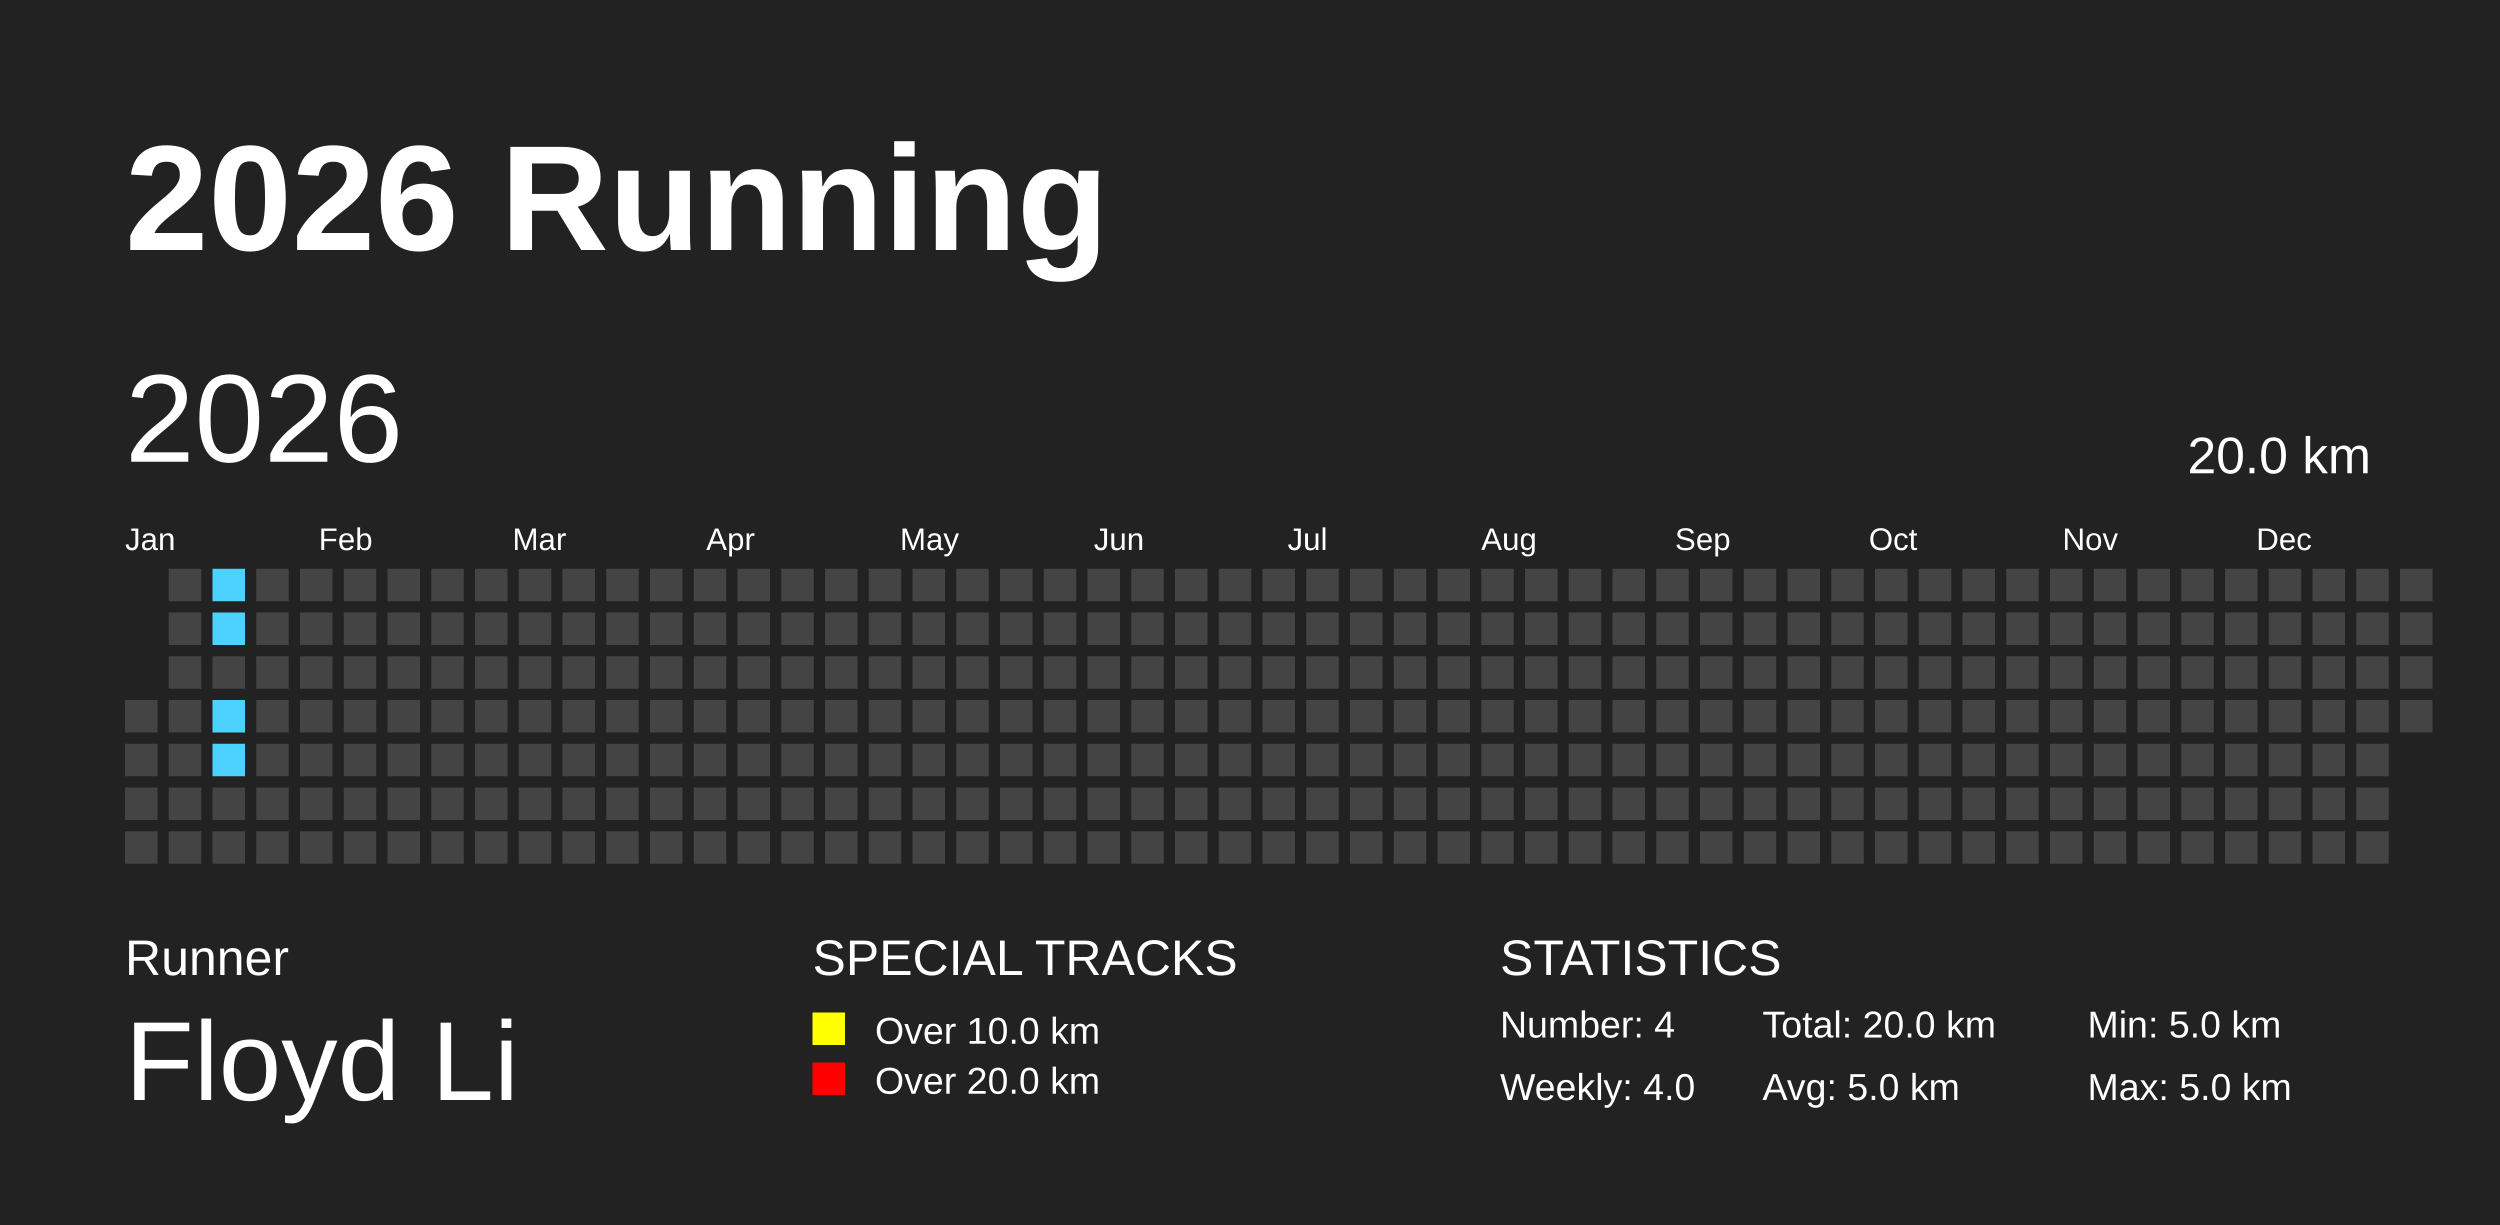
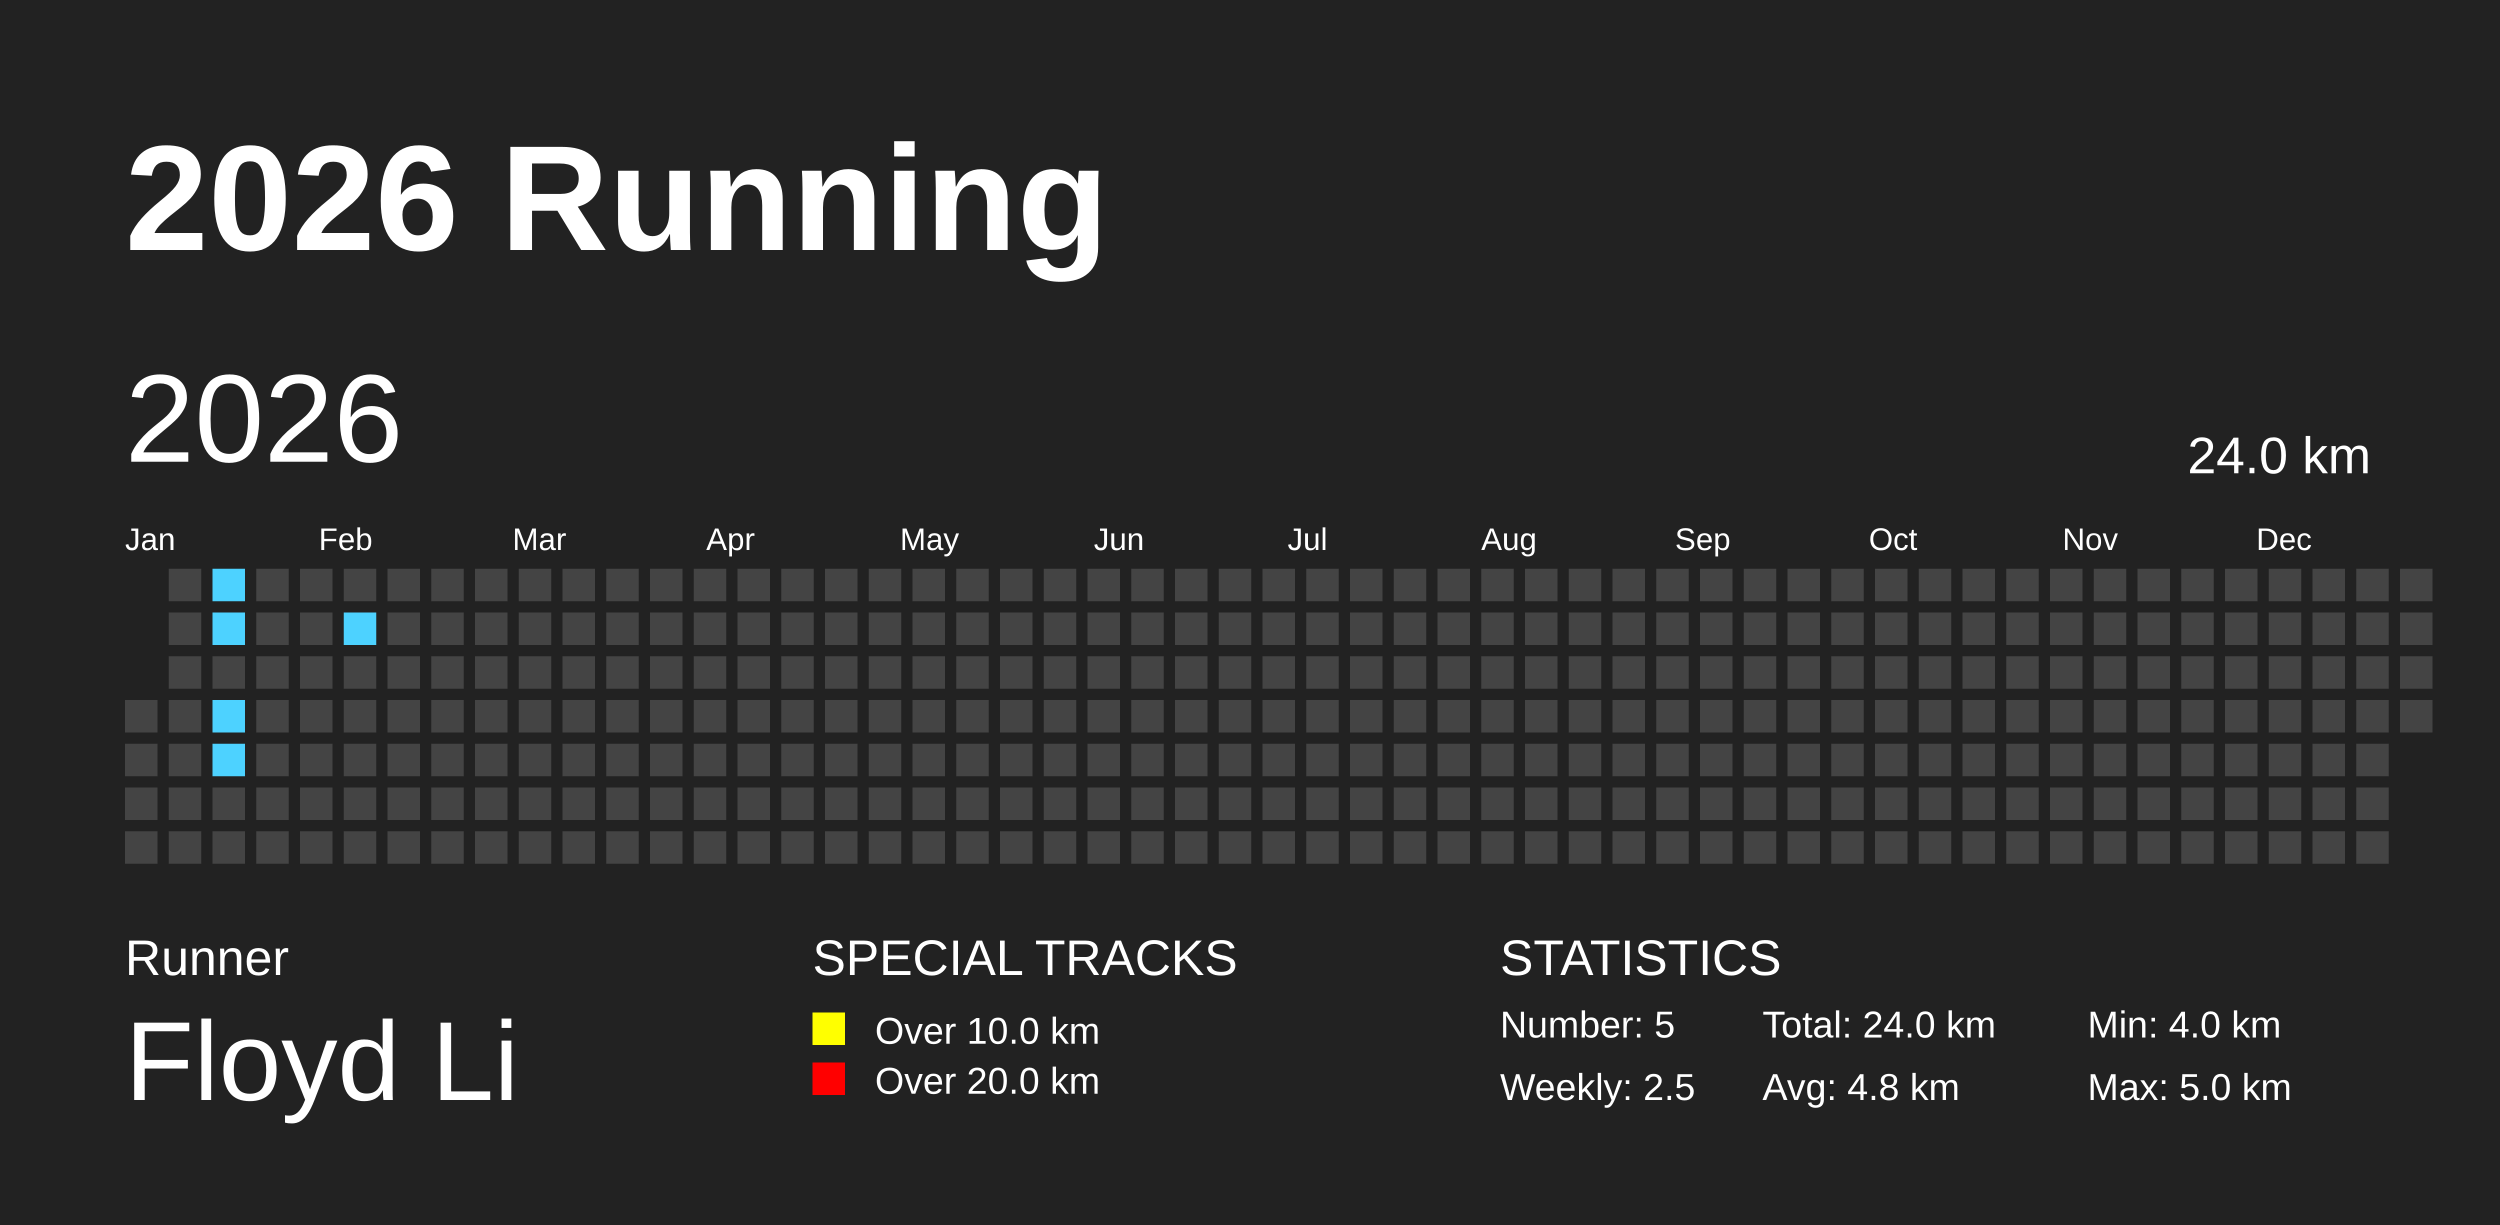
<svg xmlns="http://www.w3.org/2000/svg" baseProfile="full" height="98mm" version="1.1" viewBox="0,0,200,98" width="200mm">
  <defs />
  <rect fill="#222222" height="98" width="200" x="0" y="0" />
  <text fill="#FFFFFF" style="font-size:12px; font-family:Arial; font-weight:bold;" x="10" y="20">2026 Running</text>
  <text fill="#FFFFFF" style="font-size:4px; font-family:Arial" x="10" y="78">Runner</text>
  <text fill="#FFFFFF" style="font-size:9px; font-family:Arial" x="10" y="88">Floyd Li</text>
  <text fill="#FFFFFF" style="font-size:4px; font-family:Arial" x="65" y="78">SPECIAL TRACKS</text>
  <rect fill="yellow" height="2.6" width="2.6" x="65" y="81" />
  <text fill="#FFFFFF" style="font-size:3px; font-family:Arial" x="70" y="83.5">Over 10.0 km</text>
  <rect fill="red" height="2.6" width="2.6" x="65" y="85" />
  <text fill="#FFFFFF" style="font-size:3px; font-family:Arial" x="70" y="87.5">Over 20.0 km</text>
  <text fill="#FFFFFF" style="font-size:4px; font-family:Arial" x="120" y="78">STATISTICS</text>
-   <text fill="#FFFFFF" style="font-size:3px; font-family:Arial" x="120" y="83">Number: 4</text>
-   <text fill="#FFFFFF" style="font-size:3px; font-family:Arial" x="120" y="88">Weekly: 4.0</text>
-   <text fill="#FFFFFF" style="font-size:3px; font-family:Arial" x="141" y="83">Total: 20.0 km</text>
-   <text fill="#FFFFFF" style="font-size:3px; font-family:Arial" x="141" y="88">Avg: 5.0 km</text>
-   <text fill="#FFFFFF" style="font-size:3px; font-family:Arial" x="167" y="83">Min: 5.0 km</text>
+   <text fill="#FFFFFF" style="font-size:3px; font-family:Arial" x="120" y="83">Number: 5</text>
+   <text fill="#FFFFFF" style="font-size:3px; font-family:Arial" x="120" y="88">Weekly: 2.5</text>
+   <text fill="#FFFFFF" style="font-size:3px; font-family:Arial" x="141" y="83">Total: 24.0 km</text>
+   <text fill="#FFFFFF" style="font-size:3px; font-family:Arial" x="141" y="88">Avg: 4.8 km</text>
+   <text fill="#FFFFFF" style="font-size:3px; font-family:Arial" x="167" y="83">Min: 4.0 km</text>
  <text fill="#FFFFFF" style="font-size:3px; font-family:Arial" x="167" y="88">Max: 5.0 km</text>
  <text dominant-baseline="hanging" fill="#FFFFFF" style="font-size:10.0px; font-family:Arial;" x="10" y="30">2026</text>
-   <text dominant-baseline="hanging" fill="#FFFFFF" style="font-size:4.125px; font-family:Arial;" x="175" y="35">20.0 km</text>
+   <text dominant-baseline="hanging" fill="#FFFFFF" style="font-size:4.125px; font-family:Arial;" x="175" y="35">24.0 km</text>
  <text fill="#FFFFFF" style="font-size:2.5px; font-family:Arial" x="10.0" y="44">Jan</text>
  <text fill="#FFFFFF" style="font-size:2.5px; font-family:Arial" x="25.5" y="44">Feb</text>
  <text fill="#FFFFFF" style="font-size:2.5px; font-family:Arial" x="41.0" y="44">Mar</text>
  <text fill="#FFFFFF" style="font-size:2.5px; font-family:Arial" x="56.5" y="44">Apr</text>
  <text fill="#FFFFFF" style="font-size:2.5px; font-family:Arial" x="72.0" y="44">May</text>
  <text fill="#FFFFFF" style="font-size:2.5px; font-family:Arial" x="87.5" y="44">Jun</text>
  <text fill="#FFFFFF" style="font-size:2.5px; font-family:Arial" x="103.0" y="44">Jul</text>
  <text fill="#FFFFFF" style="font-size:2.5px; font-family:Arial" x="118.5" y="44">Aug</text>
  <text fill="#FFFFFF" style="font-size:2.5px; font-family:Arial" x="134.0" y="44">Sep</text>
  <text fill="#FFFFFF" style="font-size:2.5px; font-family:Arial" x="149.5" y="44">Oct</text>
  <text fill="#FFFFFF" style="font-size:2.5px; font-family:Arial" x="165.0" y="44">Nov</text>
  <text fill="#FFFFFF" style="font-size:2.5px; font-family:Arial" x="180.5" y="44">Dec</text>
  <rect fill="#444444" height="2.6" width="2.6" x="10.0" y="56.0" />
  <rect fill="#444444" height="2.6" width="2.6" x="10.0" y="59.5" />
  <rect fill="#444444" height="2.6" width="2.6" x="10.0" y="63.0" />
  <rect fill="#444444" height="2.6" width="2.6" x="10.0" y="66.5" />
  <rect fill="#444444" height="2.6" width="2.6" x="13.5" y="45.5" />
  <rect fill="#444444" height="2.6" width="2.6" x="13.5" y="49.0" />
  <rect fill="#444444" height="2.6" width="2.6" x="13.5" y="52.5" />
  <rect fill="#444444" height="2.6" width="2.6" x="13.5" y="56.0" />
  <rect fill="#444444" height="2.6" width="2.6" x="13.5" y="59.5" />
  <rect fill="#444444" height="2.6" width="2.6" x="13.5" y="63.0" />
  <rect fill="#444444" height="2.6" width="2.6" x="13.5" y="66.5" />
  <rect fill="#4DD2FF" height="2.6" width="2.6" x="17.0" y="45.5" />
  <rect fill="#4DD2FF" height="2.6" width="2.6" x="17.0" y="49.0" />
  <rect fill="#444444" height="2.6" width="2.6" x="17.0" y="52.5" />
  <rect fill="#4DD2FF" height="2.6" width="2.6" x="17.0" y="56.0" />
  <rect fill="#4DD2FF" height="2.6" width="2.6" x="17.0" y="59.5" />
  <rect fill="#444444" height="2.6" width="2.6" x="17.0" y="63.0" />
  <rect fill="#444444" height="2.6" width="2.6" x="17.0" y="66.5" />
  <rect fill="#444444" height="2.6" width="2.6" x="20.5" y="45.5" />
  <rect fill="#444444" height="2.6" width="2.6" x="20.5" y="49.0" />
  <rect fill="#444444" height="2.6" width="2.6" x="20.5" y="52.5" />
  <rect fill="#444444" height="2.6" width="2.6" x="20.5" y="56.0" />
  <rect fill="#444444" height="2.6" width="2.6" x="20.5" y="59.5" />
  <rect fill="#444444" height="2.6" width="2.6" x="20.5" y="63.0" />
  <rect fill="#444444" height="2.6" width="2.6" x="20.5" y="66.5" />
  <rect fill="#444444" height="2.6" width="2.6" x="24.0" y="45.5" />
  <rect fill="#444444" height="2.6" width="2.6" x="24.0" y="49.0" />
  <rect fill="#444444" height="2.6" width="2.6" x="24.0" y="52.5" />
  <rect fill="#444444" height="2.6" width="2.6" x="24.0" y="56.0" />
  <rect fill="#444444" height="2.6" width="2.6" x="24.0" y="59.5" />
  <rect fill="#444444" height="2.6" width="2.6" x="24.0" y="63.0" />
  <rect fill="#444444" height="2.6" width="2.6" x="24.0" y="66.5" />
  <rect fill="#444444" height="2.6" width="2.6" x="27.5" y="45.5" />
-   <rect fill="#444444" height="2.6" width="2.6" x="27.5" y="49.0" />
+   <rect fill="#4DD2FF" height="2.6" width="2.6" x="27.5" y="49.0" />
  <rect fill="#444444" height="2.6" width="2.6" x="27.5" y="52.5" />
  <rect fill="#444444" height="2.6" width="2.6" x="27.5" y="56.0" />
  <rect fill="#444444" height="2.6" width="2.6" x="27.5" y="59.5" />
  <rect fill="#444444" height="2.6" width="2.6" x="27.5" y="63.0" />
  <rect fill="#444444" height="2.6" width="2.6" x="27.5" y="66.5" />
  <rect fill="#444444" height="2.6" width="2.6" x="31.0" y="45.5" />
  <rect fill="#444444" height="2.6" width="2.6" x="31.0" y="49.0" />
  <rect fill="#444444" height="2.6" width="2.6" x="31.0" y="52.5" />
  <rect fill="#444444" height="2.6" width="2.6" x="31.0" y="56.0" />
  <rect fill="#444444" height="2.6" width="2.6" x="31.0" y="59.5" />
  <rect fill="#444444" height="2.6" width="2.6" x="31.0" y="63.0" />
  <rect fill="#444444" height="2.6" width="2.6" x="31.0" y="66.5" />
  <rect fill="#444444" height="2.6" width="2.6" x="34.5" y="45.5" />
  <rect fill="#444444" height="2.6" width="2.6" x="34.5" y="49.0" />
  <rect fill="#444444" height="2.6" width="2.6" x="34.5" y="52.5" />
  <rect fill="#444444" height="2.6" width="2.6" x="34.5" y="56.0" />
  <rect fill="#444444" height="2.6" width="2.6" x="34.5" y="59.5" />
  <rect fill="#444444" height="2.6" width="2.6" x="34.5" y="63.0" />
  <rect fill="#444444" height="2.6" width="2.6" x="34.5" y="66.5" />
  <rect fill="#444444" height="2.6" width="2.6" x="38.0" y="45.5" />
  <rect fill="#444444" height="2.6" width="2.6" x="38.0" y="49.0" />
  <rect fill="#444444" height="2.6" width="2.6" x="38.0" y="52.5" />
  <rect fill="#444444" height="2.6" width="2.6" x="38.0" y="56.0" />
  <rect fill="#444444" height="2.6" width="2.6" x="38.0" y="59.5" />
  <rect fill="#444444" height="2.6" width="2.6" x="38.0" y="63.0" />
  <rect fill="#444444" height="2.6" width="2.6" x="38.0" y="66.5" />
  <rect fill="#444444" height="2.6" width="2.6" x="41.5" y="45.5" />
  <rect fill="#444444" height="2.6" width="2.6" x="41.5" y="49.0" />
  <rect fill="#444444" height="2.6" width="2.6" x="41.5" y="52.5" />
  <rect fill="#444444" height="2.6" width="2.6" x="41.5" y="56.0" />
  <rect fill="#444444" height="2.6" width="2.6" x="41.5" y="59.5" />
  <rect fill="#444444" height="2.6" width="2.6" x="41.5" y="63.0" />
  <rect fill="#444444" height="2.6" width="2.6" x="41.5" y="66.5" />
  <rect fill="#444444" height="2.6" width="2.6" x="45.0" y="45.5" />
  <rect fill="#444444" height="2.6" width="2.6" x="45.0" y="49.0" />
  <rect fill="#444444" height="2.6" width="2.6" x="45.0" y="52.5" />
  <rect fill="#444444" height="2.6" width="2.6" x="45.0" y="56.0" />
  <rect fill="#444444" height="2.6" width="2.6" x="45.0" y="59.5" />
  <rect fill="#444444" height="2.6" width="2.6" x="45.0" y="63.0" />
  <rect fill="#444444" height="2.6" width="2.6" x="45.0" y="66.5" />
  <rect fill="#444444" height="2.6" width="2.6" x="48.5" y="45.5" />
  <rect fill="#444444" height="2.6" width="2.6" x="48.5" y="49.0" />
  <rect fill="#444444" height="2.6" width="2.6" x="48.5" y="52.5" />
  <rect fill="#444444" height="2.6" width="2.6" x="48.5" y="56.0" />
  <rect fill="#444444" height="2.6" width="2.6" x="48.5" y="59.5" />
  <rect fill="#444444" height="2.6" width="2.6" x="48.5" y="63.0" />
  <rect fill="#444444" height="2.6" width="2.6" x="48.5" y="66.5" />
  <rect fill="#444444" height="2.6" width="2.6" x="52.0" y="45.5" />
  <rect fill="#444444" height="2.6" width="2.6" x="52.0" y="49.0" />
  <rect fill="#444444" height="2.6" width="2.6" x="52.0" y="52.5" />
  <rect fill="#444444" height="2.6" width="2.6" x="52.0" y="56.0" />
  <rect fill="#444444" height="2.6" width="2.6" x="52.0" y="59.5" />
  <rect fill="#444444" height="2.6" width="2.6" x="52.0" y="63.0" />
  <rect fill="#444444" height="2.6" width="2.6" x="52.0" y="66.5" />
  <rect fill="#444444" height="2.6" width="2.6" x="55.5" y="45.5" />
  <rect fill="#444444" height="2.6" width="2.6" x="55.5" y="49.0" />
  <rect fill="#444444" height="2.6" width="2.6" x="55.5" y="52.5" />
  <rect fill="#444444" height="2.6" width="2.6" x="55.5" y="56.0" />
  <rect fill="#444444" height="2.6" width="2.6" x="55.5" y="59.5" />
  <rect fill="#444444" height="2.6" width="2.6" x="55.5" y="63.0" />
  <rect fill="#444444" height="2.6" width="2.6" x="55.5" y="66.5" />
  <rect fill="#444444" height="2.6" width="2.6" x="59.0" y="45.5" />
  <rect fill="#444444" height="2.6" width="2.6" x="59.0" y="49.0" />
  <rect fill="#444444" height="2.6" width="2.6" x="59.0" y="52.5" />
  <rect fill="#444444" height="2.6" width="2.6" x="59.0" y="56.0" />
  <rect fill="#444444" height="2.6" width="2.6" x="59.0" y="59.5" />
  <rect fill="#444444" height="2.6" width="2.6" x="59.0" y="63.0" />
  <rect fill="#444444" height="2.6" width="2.6" x="59.0" y="66.5" />
  <rect fill="#444444" height="2.6" width="2.6" x="62.5" y="45.5" />
  <rect fill="#444444" height="2.6" width="2.6" x="62.5" y="49.0" />
  <rect fill="#444444" height="2.6" width="2.6" x="62.5" y="52.5" />
  <rect fill="#444444" height="2.6" width="2.6" x="62.5" y="56.0" />
  <rect fill="#444444" height="2.6" width="2.6" x="62.5" y="59.5" />
  <rect fill="#444444" height="2.6" width="2.6" x="62.5" y="63.0" />
  <rect fill="#444444" height="2.6" width="2.6" x="62.5" y="66.5" />
  <rect fill="#444444" height="2.6" width="2.6" x="66.0" y="45.5" />
  <rect fill="#444444" height="2.6" width="2.6" x="66.0" y="49.0" />
  <rect fill="#444444" height="2.6" width="2.6" x="66.0" y="52.5" />
  <rect fill="#444444" height="2.6" width="2.6" x="66.0" y="56.0" />
  <rect fill="#444444" height="2.6" width="2.6" x="66.0" y="59.5" />
  <rect fill="#444444" height="2.6" width="2.6" x="66.0" y="63.0" />
  <rect fill="#444444" height="2.6" width="2.6" x="66.0" y="66.5" />
  <rect fill="#444444" height="2.6" width="2.6" x="69.5" y="45.5" />
  <rect fill="#444444" height="2.6" width="2.6" x="69.5" y="49.0" />
  <rect fill="#444444" height="2.6" width="2.6" x="69.5" y="52.5" />
  <rect fill="#444444" height="2.6" width="2.6" x="69.5" y="56.0" />
  <rect fill="#444444" height="2.6" width="2.6" x="69.5" y="59.5" />
  <rect fill="#444444" height="2.6" width="2.6" x="69.5" y="63.0" />
  <rect fill="#444444" height="2.6" width="2.6" x="69.5" y="66.5" />
  <rect fill="#444444" height="2.6" width="2.6" x="73.0" y="45.5" />
  <rect fill="#444444" height="2.6" width="2.6" x="73.0" y="49.0" />
  <rect fill="#444444" height="2.6" width="2.6" x="73.0" y="52.5" />
  <rect fill="#444444" height="2.6" width="2.6" x="73.0" y="56.0" />
  <rect fill="#444444" height="2.6" width="2.6" x="73.0" y="59.5" />
  <rect fill="#444444" height="2.6" width="2.6" x="73.0" y="63.0" />
  <rect fill="#444444" height="2.6" width="2.6" x="73.0" y="66.5" />
  <rect fill="#444444" height="2.6" width="2.6" x="76.5" y="45.5" />
  <rect fill="#444444" height="2.6" width="2.6" x="76.5" y="49.0" />
  <rect fill="#444444" height="2.6" width="2.6" x="76.5" y="52.5" />
  <rect fill="#444444" height="2.6" width="2.6" x="76.5" y="56.0" />
  <rect fill="#444444" height="2.6" width="2.6" x="76.5" y="59.5" />
  <rect fill="#444444" height="2.6" width="2.6" x="76.5" y="63.0" />
  <rect fill="#444444" height="2.6" width="2.6" x="76.5" y="66.5" />
  <rect fill="#444444" height="2.6" width="2.6" x="80.0" y="45.5" />
  <rect fill="#444444" height="2.6" width="2.6" x="80.0" y="49.0" />
  <rect fill="#444444" height="2.6" width="2.6" x="80.0" y="52.5" />
  <rect fill="#444444" height="2.6" width="2.6" x="80.0" y="56.0" />
  <rect fill="#444444" height="2.6" width="2.6" x="80.0" y="59.5" />
  <rect fill="#444444" height="2.6" width="2.6" x="80.0" y="63.0" />
  <rect fill="#444444" height="2.6" width="2.6" x="80.0" y="66.5" />
  <rect fill="#444444" height="2.6" width="2.6" x="83.5" y="45.5" />
  <rect fill="#444444" height="2.6" width="2.6" x="83.5" y="49.0" />
  <rect fill="#444444" height="2.6" width="2.6" x="83.5" y="52.5" />
  <rect fill="#444444" height="2.6" width="2.6" x="83.5" y="56.0" />
  <rect fill="#444444" height="2.6" width="2.6" x="83.5" y="59.5" />
  <rect fill="#444444" height="2.6" width="2.6" x="83.5" y="63.0" />
  <rect fill="#444444" height="2.6" width="2.6" x="83.5" y="66.5" />
  <rect fill="#444444" height="2.6" width="2.6" x="87.0" y="45.5" />
  <rect fill="#444444" height="2.6" width="2.6" x="87.0" y="49.0" />
  <rect fill="#444444" height="2.6" width="2.6" x="87.0" y="52.5" />
  <rect fill="#444444" height="2.6" width="2.6" x="87.0" y="56.0" />
  <rect fill="#444444" height="2.6" width="2.6" x="87.0" y="59.5" />
  <rect fill="#444444" height="2.6" width="2.6" x="87.0" y="63.0" />
  <rect fill="#444444" height="2.6" width="2.6" x="87.0" y="66.5" />
  <rect fill="#444444" height="2.6" width="2.6" x="90.5" y="45.5" />
  <rect fill="#444444" height="2.6" width="2.6" x="90.5" y="49.0" />
  <rect fill="#444444" height="2.6" width="2.6" x="90.5" y="52.5" />
  <rect fill="#444444" height="2.6" width="2.6" x="90.5" y="56.0" />
  <rect fill="#444444" height="2.6" width="2.6" x="90.5" y="59.5" />
  <rect fill="#444444" height="2.6" width="2.6" x="90.5" y="63.0" />
  <rect fill="#444444" height="2.6" width="2.6" x="90.5" y="66.5" />
  <rect fill="#444444" height="2.6" width="2.6" x="94.0" y="45.5" />
  <rect fill="#444444" height="2.6" width="2.6" x="94.0" y="49.0" />
  <rect fill="#444444" height="2.6" width="2.6" x="94.0" y="52.5" />
  <rect fill="#444444" height="2.6" width="2.6" x="94.0" y="56.0" />
  <rect fill="#444444" height="2.6" width="2.6" x="94.0" y="59.5" />
  <rect fill="#444444" height="2.6" width="2.6" x="94.0" y="63.0" />
  <rect fill="#444444" height="2.6" width="2.6" x="94.0" y="66.5" />
  <rect fill="#444444" height="2.6" width="2.6" x="97.5" y="45.5" />
  <rect fill="#444444" height="2.6" width="2.6" x="97.5" y="49.0" />
  <rect fill="#444444" height="2.6" width="2.6" x="97.5" y="52.5" />
  <rect fill="#444444" height="2.6" width="2.6" x="97.5" y="56.0" />
  <rect fill="#444444" height="2.6" width="2.6" x="97.5" y="59.5" />
  <rect fill="#444444" height="2.6" width="2.6" x="97.5" y="63.0" />
  <rect fill="#444444" height="2.6" width="2.6" x="97.5" y="66.5" />
  <rect fill="#444444" height="2.6" width="2.6" x="101.0" y="45.5" />
  <rect fill="#444444" height="2.6" width="2.6" x="101.0" y="49.0" />
  <rect fill="#444444" height="2.6" width="2.6" x="101.0" y="52.5" />
  <rect fill="#444444" height="2.6" width="2.6" x="101.0" y="56.0" />
  <rect fill="#444444" height="2.6" width="2.6" x="101.0" y="59.5" />
  <rect fill="#444444" height="2.6" width="2.6" x="101.0" y="63.0" />
  <rect fill="#444444" height="2.6" width="2.6" x="101.0" y="66.5" />
  <rect fill="#444444" height="2.6" width="2.6" x="104.5" y="45.5" />
  <rect fill="#444444" height="2.6" width="2.6" x="104.5" y="49.0" />
  <rect fill="#444444" height="2.6" width="2.6" x="104.5" y="52.5" />
  <rect fill="#444444" height="2.6" width="2.6" x="104.5" y="56.0" />
  <rect fill="#444444" height="2.6" width="2.6" x="104.5" y="59.5" />
  <rect fill="#444444" height="2.6" width="2.6" x="104.5" y="63.0" />
  <rect fill="#444444" height="2.6" width="2.6" x="104.5" y="66.5" />
  <rect fill="#444444" height="2.6" width="2.6" x="108.0" y="45.5" />
  <rect fill="#444444" height="2.6" width="2.6" x="108.0" y="49.0" />
  <rect fill="#444444" height="2.6" width="2.6" x="108.0" y="52.5" />
  <rect fill="#444444" height="2.6" width="2.6" x="108.0" y="56.0" />
  <rect fill="#444444" height="2.6" width="2.6" x="108.0" y="59.5" />
  <rect fill="#444444" height="2.6" width="2.6" x="108.0" y="63.0" />
  <rect fill="#444444" height="2.6" width="2.6" x="108.0" y="66.5" />
  <rect fill="#444444" height="2.6" width="2.6" x="111.5" y="45.5" />
  <rect fill="#444444" height="2.6" width="2.6" x="111.5" y="49.0" />
  <rect fill="#444444" height="2.6" width="2.6" x="111.5" y="52.5" />
  <rect fill="#444444" height="2.6" width="2.6" x="111.5" y="56.0" />
  <rect fill="#444444" height="2.6" width="2.6" x="111.5" y="59.5" />
  <rect fill="#444444" height="2.6" width="2.6" x="111.5" y="63.0" />
  <rect fill="#444444" height="2.6" width="2.6" x="111.5" y="66.5" />
  <rect fill="#444444" height="2.6" width="2.6" x="115.0" y="45.5" />
  <rect fill="#444444" height="2.6" width="2.6" x="115.0" y="49.0" />
  <rect fill="#444444" height="2.6" width="2.6" x="115.0" y="52.5" />
  <rect fill="#444444" height="2.6" width="2.6" x="115.0" y="56.0" />
  <rect fill="#444444" height="2.6" width="2.6" x="115.0" y="59.5" />
  <rect fill="#444444" height="2.6" width="2.6" x="115.0" y="63.0" />
  <rect fill="#444444" height="2.6" width="2.6" x="115.0" y="66.5" />
  <rect fill="#444444" height="2.6" width="2.6" x="118.5" y="45.5" />
  <rect fill="#444444" height="2.6" width="2.6" x="118.5" y="49.0" />
  <rect fill="#444444" height="2.6" width="2.6" x="118.5" y="52.5" />
  <rect fill="#444444" height="2.6" width="2.6" x="118.5" y="56.0" />
  <rect fill="#444444" height="2.6" width="2.6" x="118.5" y="59.5" />
  <rect fill="#444444" height="2.6" width="2.6" x="118.5" y="63.0" />
  <rect fill="#444444" height="2.6" width="2.6" x="118.5" y="66.5" />
  <rect fill="#444444" height="2.6" width="2.6" x="122.0" y="45.5" />
  <rect fill="#444444" height="2.6" width="2.6" x="122.0" y="49.0" />
  <rect fill="#444444" height="2.6" width="2.6" x="122.0" y="52.5" />
  <rect fill="#444444" height="2.6" width="2.6" x="122.0" y="56.0" />
  <rect fill="#444444" height="2.6" width="2.6" x="122.0" y="59.5" />
  <rect fill="#444444" height="2.6" width="2.6" x="122.0" y="63.0" />
  <rect fill="#444444" height="2.6" width="2.6" x="122.0" y="66.5" />
  <rect fill="#444444" height="2.6" width="2.6" x="125.5" y="45.5" />
  <rect fill="#444444" height="2.6" width="2.6" x="125.5" y="49.0" />
  <rect fill="#444444" height="2.6" width="2.6" x="125.5" y="52.5" />
  <rect fill="#444444" height="2.6" width="2.6" x="125.5" y="56.0" />
  <rect fill="#444444" height="2.6" width="2.6" x="125.5" y="59.5" />
  <rect fill="#444444" height="2.6" width="2.6" x="125.5" y="63.0" />
  <rect fill="#444444" height="2.6" width="2.6" x="125.5" y="66.5" />
  <rect fill="#444444" height="2.6" width="2.6" x="129.0" y="45.5" />
  <rect fill="#444444" height="2.6" width="2.6" x="129.0" y="49.0" />
  <rect fill="#444444" height="2.6" width="2.6" x="129.0" y="52.5" />
  <rect fill="#444444" height="2.6" width="2.6" x="129.0" y="56.0" />
  <rect fill="#444444" height="2.6" width="2.6" x="129.0" y="59.5" />
  <rect fill="#444444" height="2.6" width="2.6" x="129.0" y="63.0" />
  <rect fill="#444444" height="2.6" width="2.6" x="129.0" y="66.5" />
  <rect fill="#444444" height="2.6" width="2.6" x="132.5" y="45.5" />
  <rect fill="#444444" height="2.6" width="2.6" x="132.5" y="49.0" />
  <rect fill="#444444" height="2.6" width="2.6" x="132.5" y="52.5" />
  <rect fill="#444444" height="2.6" width="2.6" x="132.5" y="56.0" />
  <rect fill="#444444" height="2.6" width="2.6" x="132.5" y="59.5" />
  <rect fill="#444444" height="2.6" width="2.6" x="132.5" y="63.0" />
  <rect fill="#444444" height="2.6" width="2.6" x="132.5" y="66.5" />
  <rect fill="#444444" height="2.6" width="2.6" x="136.0" y="45.5" />
  <rect fill="#444444" height="2.6" width="2.6" x="136.0" y="49.0" />
  <rect fill="#444444" height="2.6" width="2.6" x="136.0" y="52.5" />
  <rect fill="#444444" height="2.6" width="2.6" x="136.0" y="56.0" />
  <rect fill="#444444" height="2.6" width="2.6" x="136.0" y="59.5" />
  <rect fill="#444444" height="2.6" width="2.6" x="136.0" y="63.0" />
  <rect fill="#444444" height="2.6" width="2.6" x="136.0" y="66.5" />
  <rect fill="#444444" height="2.6" width="2.6" x="139.5" y="45.5" />
  <rect fill="#444444" height="2.6" width="2.6" x="139.5" y="49.0" />
  <rect fill="#444444" height="2.6" width="2.6" x="139.5" y="52.5" />
  <rect fill="#444444" height="2.6" width="2.6" x="139.5" y="56.0" />
  <rect fill="#444444" height="2.6" width="2.6" x="139.5" y="59.5" />
  <rect fill="#444444" height="2.6" width="2.6" x="139.5" y="63.0" />
  <rect fill="#444444" height="2.6" width="2.6" x="139.5" y="66.5" />
  <rect fill="#444444" height="2.6" width="2.6" x="143.0" y="45.5" />
  <rect fill="#444444" height="2.6" width="2.6" x="143.0" y="49.0" />
  <rect fill="#444444" height="2.6" width="2.6" x="143.0" y="52.5" />
  <rect fill="#444444" height="2.6" width="2.6" x="143.0" y="56.0" />
  <rect fill="#444444" height="2.6" width="2.6" x="143.0" y="59.5" />
  <rect fill="#444444" height="2.6" width="2.6" x="143.0" y="63.0" />
  <rect fill="#444444" height="2.6" width="2.6" x="143.0" y="66.5" />
  <rect fill="#444444" height="2.6" width="2.6" x="146.5" y="45.5" />
  <rect fill="#444444" height="2.6" width="2.6" x="146.5" y="49.0" />
  <rect fill="#444444" height="2.6" width="2.6" x="146.5" y="52.5" />
  <rect fill="#444444" height="2.6" width="2.6" x="146.5" y="56.0" />
  <rect fill="#444444" height="2.6" width="2.6" x="146.5" y="59.5" />
  <rect fill="#444444" height="2.6" width="2.6" x="146.5" y="63.0" />
  <rect fill="#444444" height="2.6" width="2.6" x="146.5" y="66.5" />
  <rect fill="#444444" height="2.6" width="2.6" x="150.0" y="45.5" />
  <rect fill="#444444" height="2.6" width="2.6" x="150.0" y="49.0" />
  <rect fill="#444444" height="2.6" width="2.6" x="150.0" y="52.5" />
  <rect fill="#444444" height="2.6" width="2.6" x="150.0" y="56.0" />
  <rect fill="#444444" height="2.6" width="2.6" x="150.0" y="59.5" />
  <rect fill="#444444" height="2.6" width="2.6" x="150.0" y="63.0" />
  <rect fill="#444444" height="2.6" width="2.6" x="150.0" y="66.5" />
  <rect fill="#444444" height="2.6" width="2.6" x="153.5" y="45.5" />
  <rect fill="#444444" height="2.6" width="2.6" x="153.5" y="49.0" />
  <rect fill="#444444" height="2.6" width="2.6" x="153.5" y="52.5" />
  <rect fill="#444444" height="2.6" width="2.6" x="153.5" y="56.0" />
  <rect fill="#444444" height="2.6" width="2.6" x="153.5" y="59.5" />
  <rect fill="#444444" height="2.6" width="2.6" x="153.5" y="63.0" />
  <rect fill="#444444" height="2.6" width="2.6" x="153.5" y="66.5" />
  <rect fill="#444444" height="2.6" width="2.6" x="157.0" y="45.5" />
  <rect fill="#444444" height="2.6" width="2.6" x="157.0" y="49.0" />
  <rect fill="#444444" height="2.6" width="2.6" x="157.0" y="52.5" />
  <rect fill="#444444" height="2.6" width="2.6" x="157.0" y="56.0" />
  <rect fill="#444444" height="2.6" width="2.6" x="157.0" y="59.5" />
  <rect fill="#444444" height="2.6" width="2.6" x="157.0" y="63.0" />
  <rect fill="#444444" height="2.6" width="2.6" x="157.0" y="66.5" />
  <rect fill="#444444" height="2.6" width="2.6" x="160.5" y="45.5" />
  <rect fill="#444444" height="2.6" width="2.6" x="160.5" y="49.0" />
  <rect fill="#444444" height="2.6" width="2.6" x="160.5" y="52.5" />
  <rect fill="#444444" height="2.6" width="2.6" x="160.5" y="56.0" />
  <rect fill="#444444" height="2.6" width="2.6" x="160.5" y="59.5" />
  <rect fill="#444444" height="2.6" width="2.6" x="160.5" y="63.0" />
  <rect fill="#444444" height="2.6" width="2.6" x="160.5" y="66.5" />
  <rect fill="#444444" height="2.6" width="2.6" x="164.0" y="45.5" />
  <rect fill="#444444" height="2.6" width="2.6" x="164.0" y="49.0" />
  <rect fill="#444444" height="2.6" width="2.6" x="164.0" y="52.5" />
  <rect fill="#444444" height="2.6" width="2.6" x="164.0" y="56.0" />
  <rect fill="#444444" height="2.6" width="2.6" x="164.0" y="59.5" />
  <rect fill="#444444" height="2.6" width="2.6" x="164.0" y="63.0" />
  <rect fill="#444444" height="2.6" width="2.6" x="164.0" y="66.5" />
  <rect fill="#444444" height="2.6" width="2.6" x="167.5" y="45.5" />
  <rect fill="#444444" height="2.6" width="2.6" x="167.5" y="49.0" />
  <rect fill="#444444" height="2.6" width="2.6" x="167.5" y="52.5" />
  <rect fill="#444444" height="2.6" width="2.6" x="167.5" y="56.0" />
  <rect fill="#444444" height="2.6" width="2.6" x="167.5" y="59.5" />
  <rect fill="#444444" height="2.6" width="2.6" x="167.5" y="63.0" />
  <rect fill="#444444" height="2.6" width="2.6" x="167.5" y="66.5" />
  <rect fill="#444444" height="2.6" width="2.6" x="171.0" y="45.5" />
  <rect fill="#444444" height="2.6" width="2.6" x="171.0" y="49.0" />
  <rect fill="#444444" height="2.6" width="2.6" x="171.0" y="52.5" />
  <rect fill="#444444" height="2.6" width="2.6" x="171.0" y="56.0" />
  <rect fill="#444444" height="2.6" width="2.6" x="171.0" y="59.5" />
  <rect fill="#444444" height="2.6" width="2.6" x="171.0" y="63.0" />
  <rect fill="#444444" height="2.6" width="2.6" x="171.0" y="66.5" />
  <rect fill="#444444" height="2.6" width="2.6" x="174.5" y="45.5" />
  <rect fill="#444444" height="2.6" width="2.6" x="174.5" y="49.0" />
  <rect fill="#444444" height="2.6" width="2.6" x="174.5" y="52.5" />
  <rect fill="#444444" height="2.6" width="2.6" x="174.5" y="56.0" />
  <rect fill="#444444" height="2.6" width="2.6" x="174.5" y="59.5" />
  <rect fill="#444444" height="2.6" width="2.6" x="174.5" y="63.0" />
  <rect fill="#444444" height="2.6" width="2.6" x="174.5" y="66.5" />
  <rect fill="#444444" height="2.6" width="2.6" x="178.0" y="45.5" />
  <rect fill="#444444" height="2.6" width="2.6" x="178.0" y="49.0" />
  <rect fill="#444444" height="2.6" width="2.6" x="178.0" y="52.5" />
  <rect fill="#444444" height="2.6" width="2.6" x="178.0" y="56.0" />
  <rect fill="#444444" height="2.6" width="2.6" x="178.0" y="59.5" />
  <rect fill="#444444" height="2.6" width="2.6" x="178.0" y="63.0" />
  <rect fill="#444444" height="2.6" width="2.6" x="178.0" y="66.5" />
  <rect fill="#444444" height="2.6" width="2.6" x="181.5" y="45.5" />
  <rect fill="#444444" height="2.6" width="2.6" x="181.5" y="49.0" />
  <rect fill="#444444" height="2.6" width="2.6" x="181.5" y="52.5" />
  <rect fill="#444444" height="2.6" width="2.6" x="181.5" y="56.0" />
  <rect fill="#444444" height="2.6" width="2.6" x="181.5" y="59.5" />
  <rect fill="#444444" height="2.6" width="2.6" x="181.5" y="63.0" />
  <rect fill="#444444" height="2.6" width="2.6" x="181.5" y="66.5" />
  <rect fill="#444444" height="2.6" width="2.6" x="185.0" y="45.5" />
  <rect fill="#444444" height="2.6" width="2.6" x="185.0" y="49.0" />
  <rect fill="#444444" height="2.6" width="2.6" x="185.0" y="52.5" />
  <rect fill="#444444" height="2.6" width="2.6" x="185.0" y="56.0" />
  <rect fill="#444444" height="2.6" width="2.6" x="185.0" y="59.5" />
  <rect fill="#444444" height="2.6" width="2.6" x="185.0" y="63.0" />
  <rect fill="#444444" height="2.6" width="2.6" x="185.0" y="66.5" />
  <rect fill="#444444" height="2.6" width="2.6" x="188.5" y="45.5" />
  <rect fill="#444444" height="2.6" width="2.6" x="188.5" y="49.0" />
  <rect fill="#444444" height="2.6" width="2.6" x="188.5" y="52.5" />
  <rect fill="#444444" height="2.6" width="2.6" x="188.5" y="56.0" />
  <rect fill="#444444" height="2.6" width="2.6" x="188.5" y="59.5" />
  <rect fill="#444444" height="2.6" width="2.6" x="188.5" y="63.0" />
  <rect fill="#444444" height="2.6" width="2.6" x="188.5" y="66.5" />
  <rect fill="#444444" height="2.6" width="2.6" x="192.0" y="45.5" />
  <rect fill="#444444" height="2.6" width="2.6" x="192.0" y="49.0" />
  <rect fill="#444444" height="2.6" width="2.6" x="192.0" y="52.5" />
  <rect fill="#444444" height="2.6" width="2.6" x="192.0" y="56.0" />
</svg>
